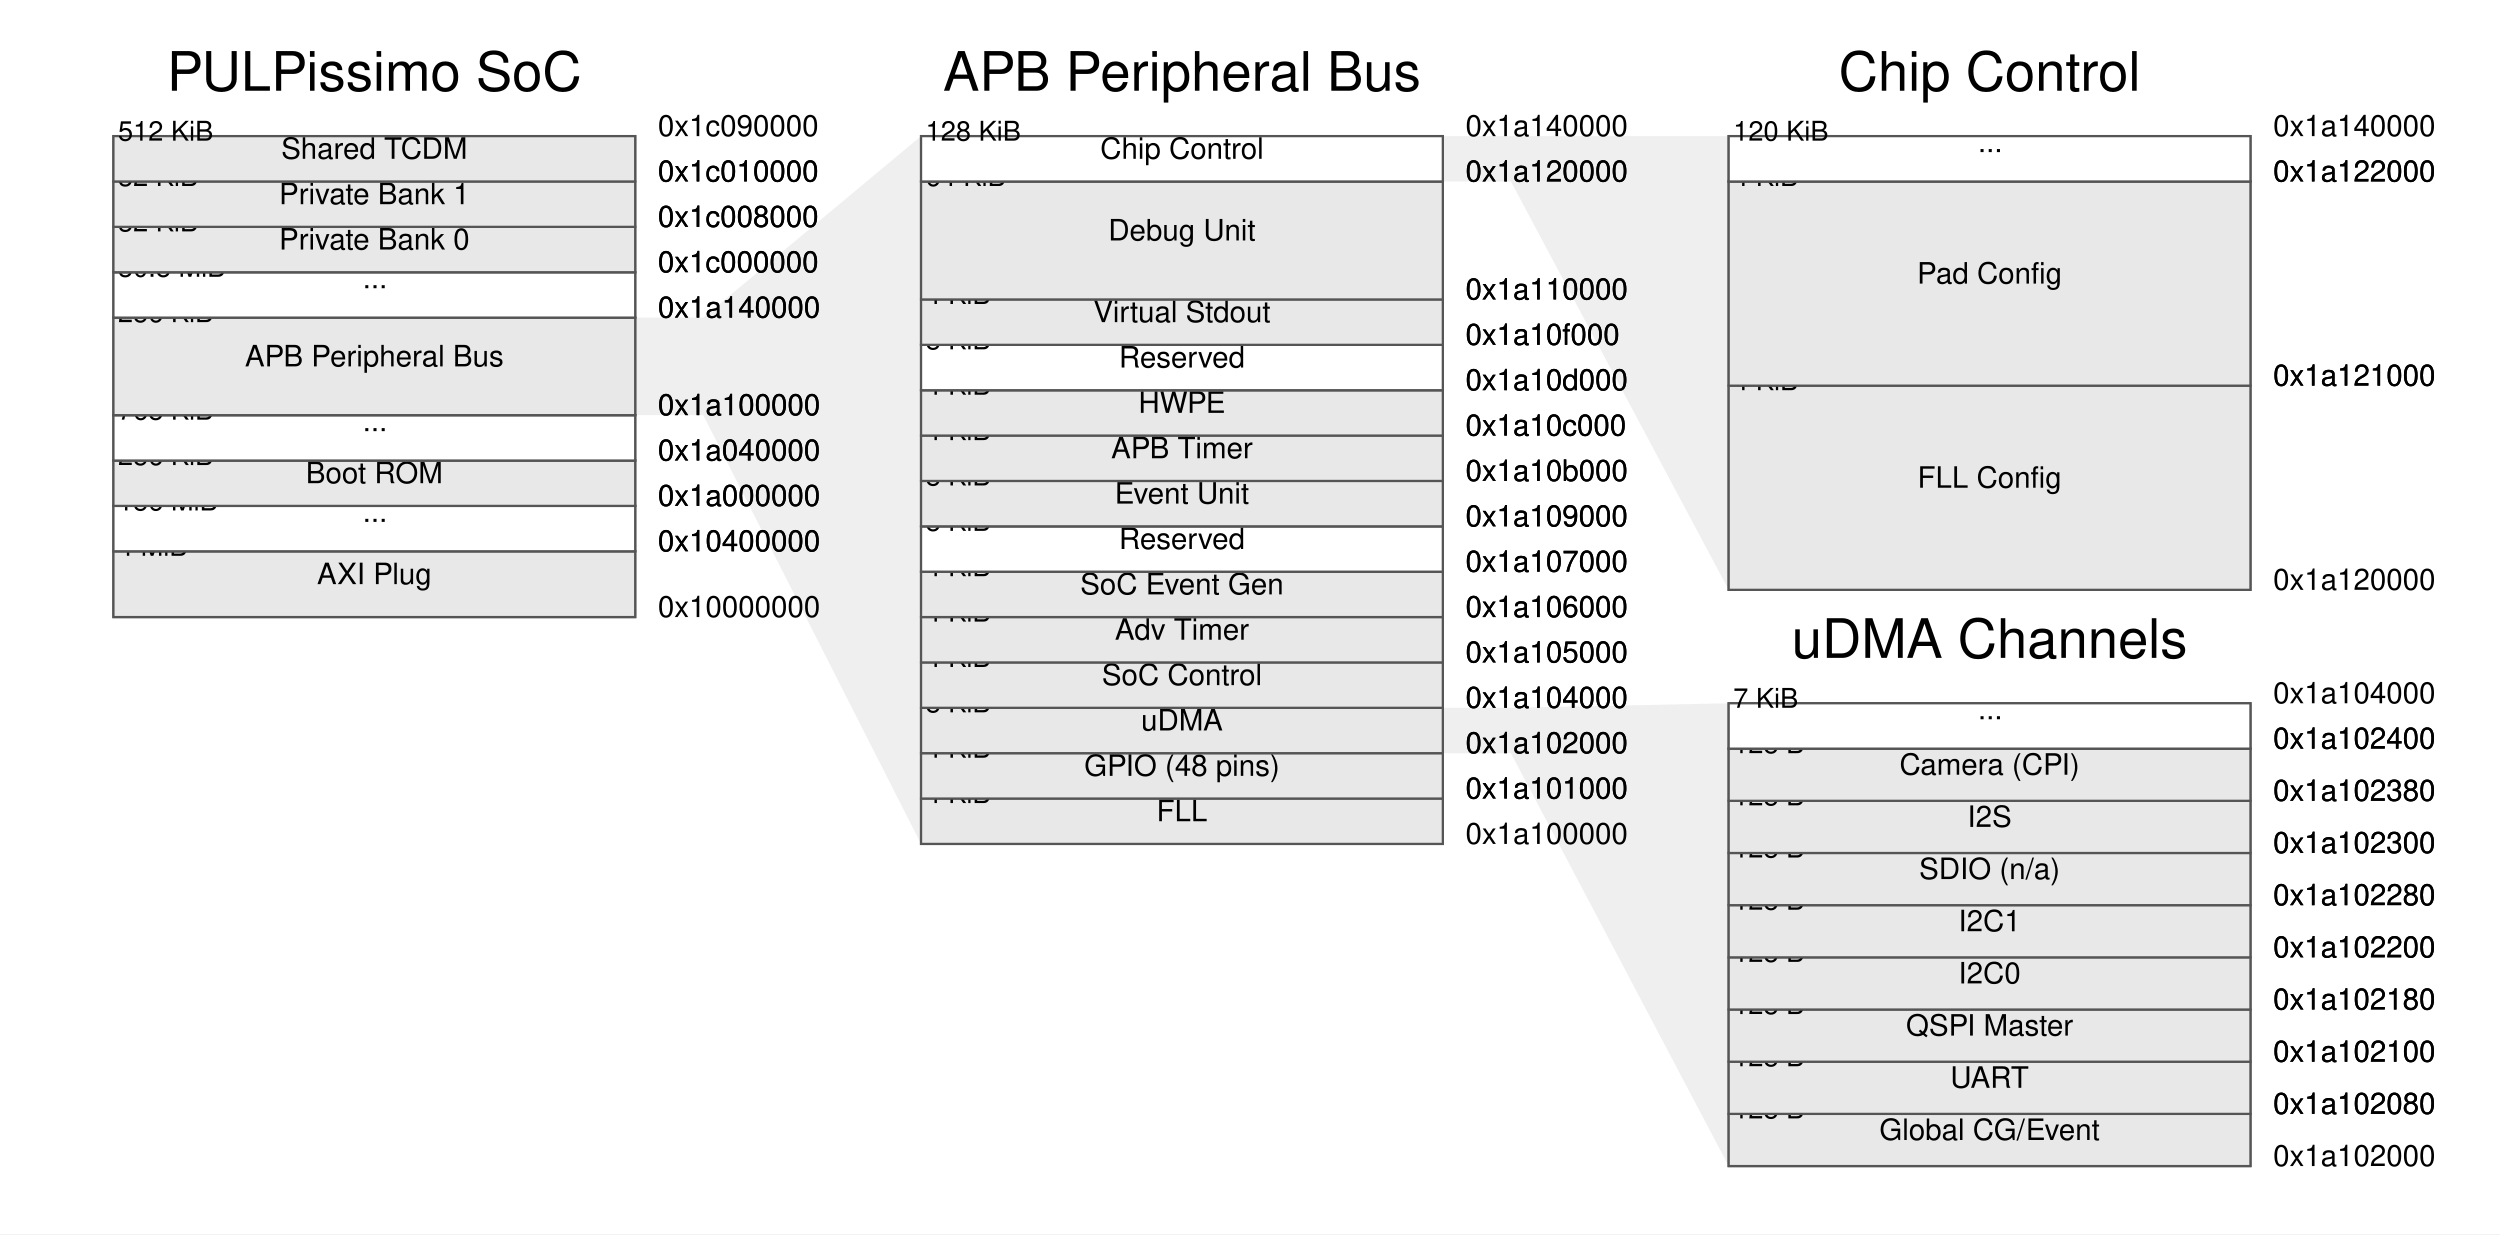
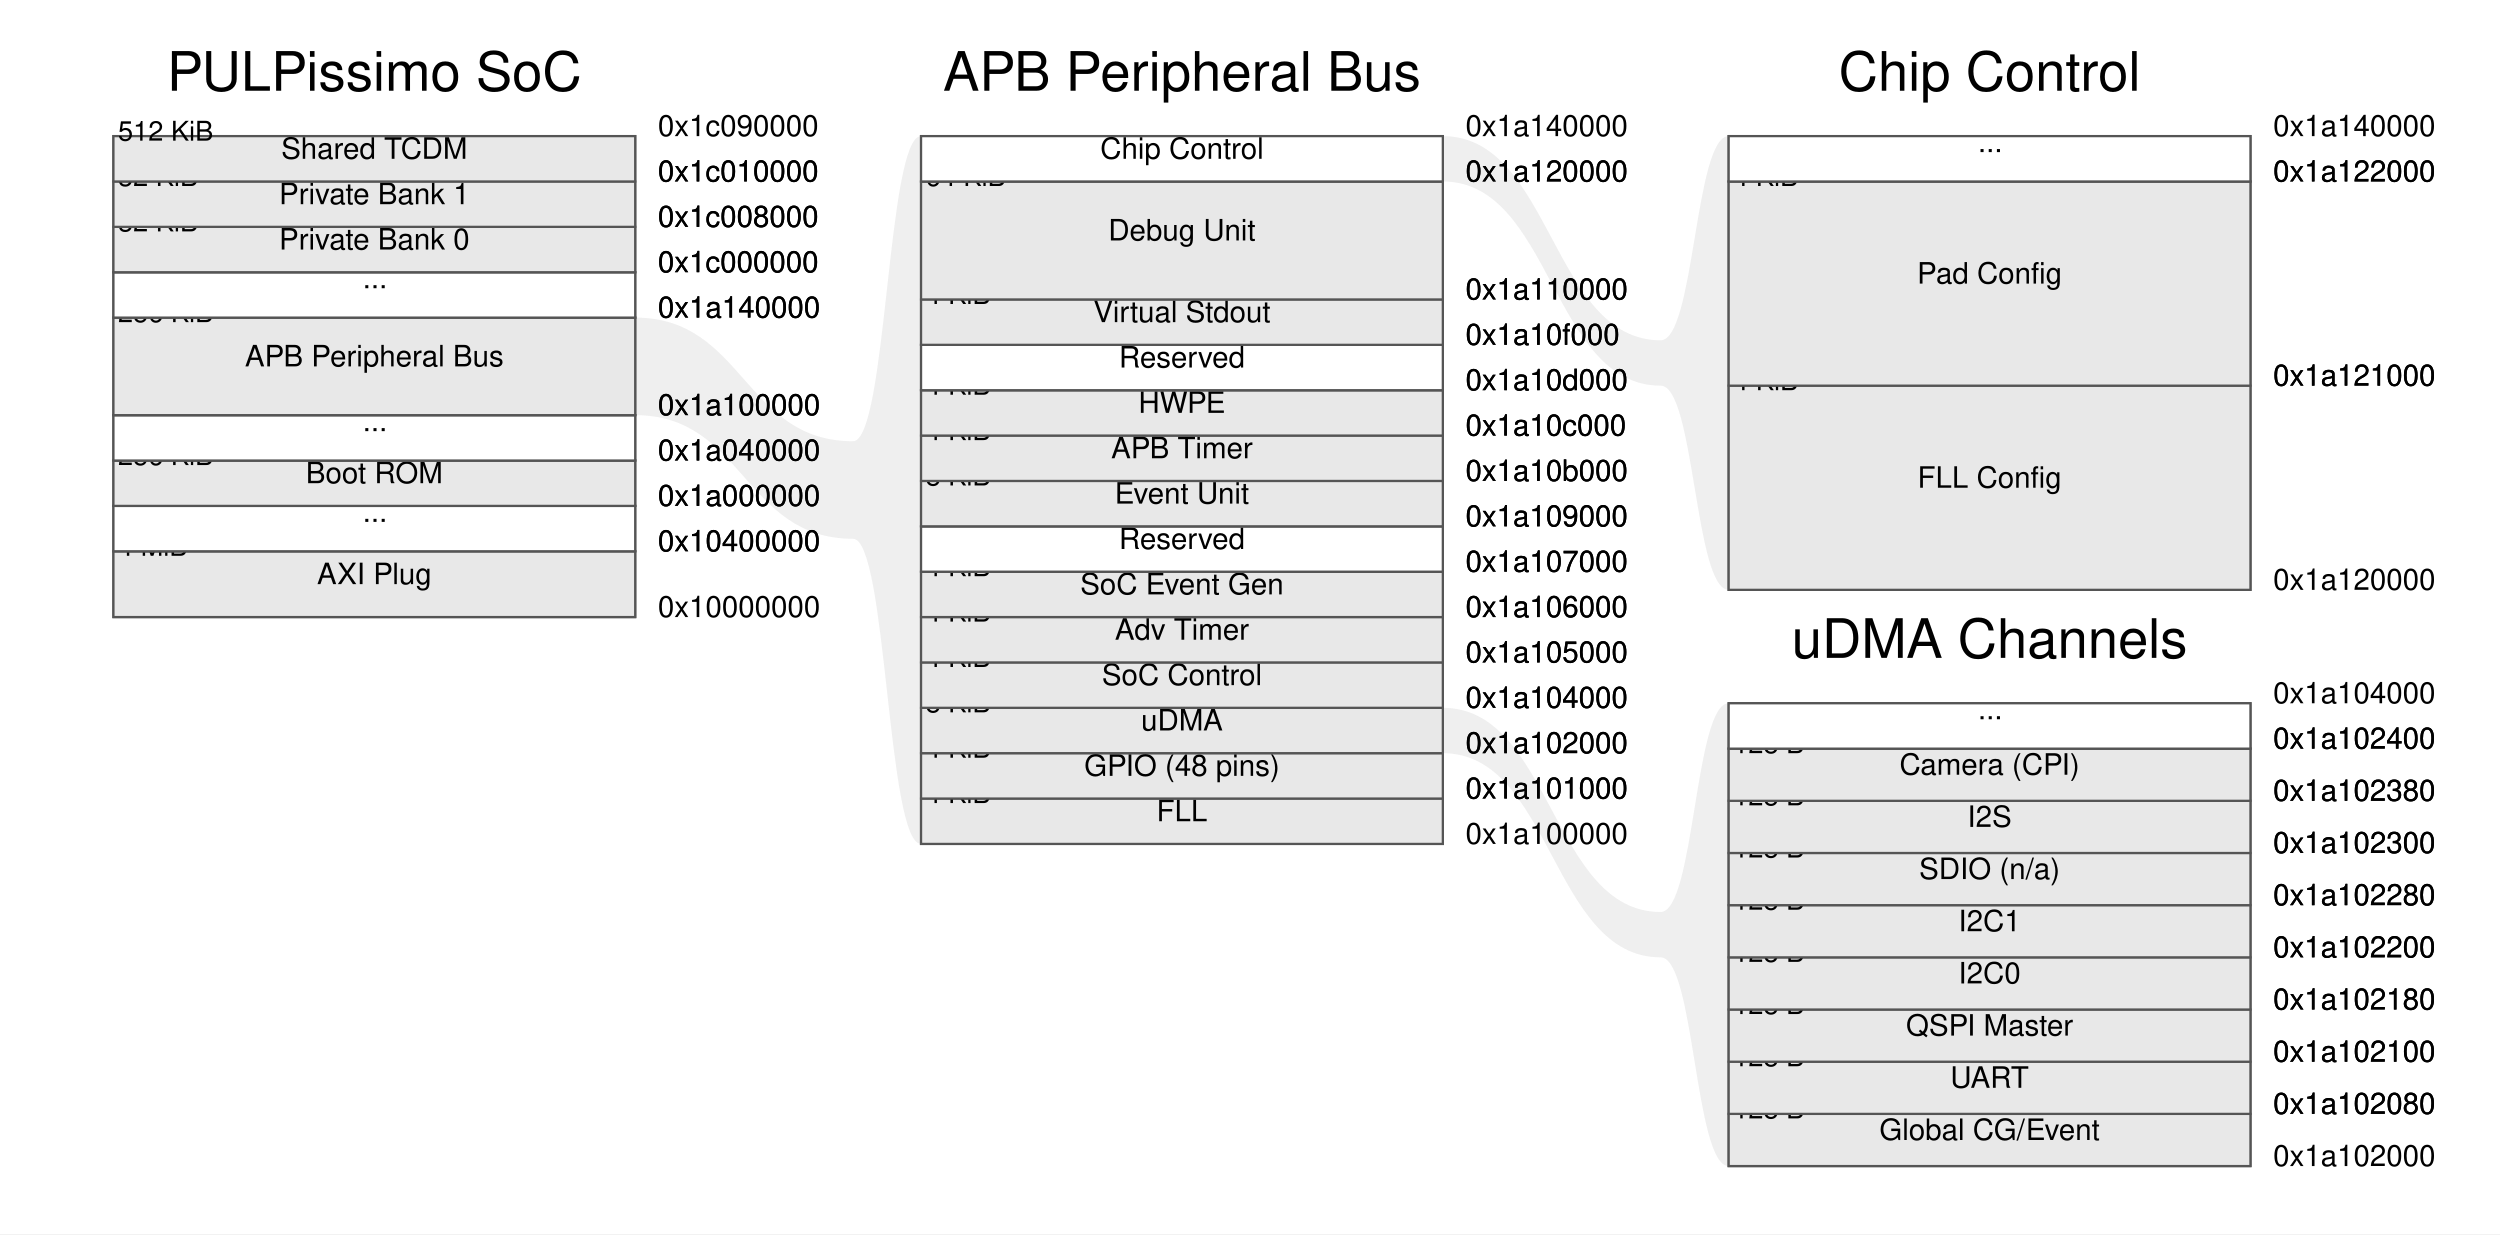
<svg xmlns="http://www.w3.org/2000/svg" width="1102" height="544" viewBox="0 0 1102 544">
  <rect x="0" y="0" width="1102" height="544" fill="#ffffff" />
  <g>
    <g>
-       <path d="M 280.0,183.0 L 310.0,183.0 L 406.0,372.0 L 406.0,60.0 L 310.0,140.0 L 280.0,140.0 Z" fill="#e8e8e8" stroke="none" opacity="0.7" />
+       <path d="M 280.0,183.0 C 328.0,183.0 328.0,237.5 376.0,237.5 C 391.0,237.5 391.0,372.0 406.0,372.0 L 406.0,60.0 C 391.0,60.0 391.0,194.5 376.0,194.5 C 328.0,194.5 328.0,140.0 280.0,140.0 Z" fill="#e8e8e8" stroke="none" opacity="0.7" />
    </g>
    <g>
-       <path d="M 636.0,80.0 L 666.0,80.0 L 762.0,260.0 L 762.0,60.0 L 666.0,60.0 L 636.0,60.0 Z" fill="#e8e8e8" stroke="none" opacity="0.7" />
+       <path d="M 636.0,80.0 C 684.0,80.0 684.0,170.0 732.0,170.0 C 747.0,170.0 747.0,260.0 762.0,260.0 L 762.0,60.0 C 747.0,60.0 747.0,150.0 732.0,150.0 C 684.0,150.0 684.0,60.0 636.0,60.0 Z" fill="#e8e8e8" stroke="none" opacity="0.7" />
    </g>
    <g>
-       <path d="M 636.0,332.0 L 666.0,332.0 L 762.0,514.0 L 762.0,310.0 L 666.0,312.0 L 636.0,312.0 Z" fill="#e8e8e8" stroke="none" opacity="0.7" />
+       <path d="M 636.0,332.0 C 684.0,332.0 684.0,422.0 732.0,422.0 C 747.0,422.0 747.0,514.0 762.0,514.0 L 762.0,310.0 C 747.0,310.0 747.0,402.0 732.0,402.0 C 684.0,402.0 684.0,312.0 636.0,312.0 Z" fill="#e8e8e8" stroke="none" opacity="0.7" />
    </g>
  </g>
  <g>
    <text x="115.0" y="-20" stroke="none" fill="#000000" stroke-width="0" font-size="24px" font-weight="normal" font-family="Helvetica" text-anchor="middle" alignment-baseline="middle" transform="translate(50.0,60.0)">PULPissimo SoC</text>
    <g transform="translate(50.0,243.0)">
      <rect x="0" y="0" width="230.0" height="29.0" fill="#ffffff" stroke="#555555" stroke-width="1" />
      <rect x="0" y="0.0" width="230.0" height="29.0" fill="#e8e8e8" stroke="#555555" stroke-width="1" />
      <text x="115.0" y="14.5" stroke="none" fill="#000000" stroke-width="0" font-size="13" font-weight="normal" font-family="Helvetica" text-anchor="middle" alignment-baseline="middle">AXI Plug</text>
      <text x="240.0" y="29.0" stroke="none" fill="#000000" stroke-width="0" font-size="13" font-weight="normal" font-family="Helvetica" text-anchor="start" alignment-baseline="middle">0x10000000</text>
      <text x="240.0" y="0.0" stroke="none" fill="#000000" stroke-width="0" font-size="13" font-weight="normal" font-family="Helvetica" text-anchor="start" alignment-baseline="middle">0x10400000</text>
      <text x="2" y="2.0" stroke="none" fill="#000000" stroke-width="0" font-size="12px" font-weight="normal" font-family="Helvetica" text-anchor="start" alignment-baseline="hanging">4 MiB</text>
    </g>
    <g transform="translate(50.0,223.0)">
      <rect x="0" y="0" width="230.0" height="20" fill="#ffffff" stroke="#555555" stroke-width="1" />
      <rect x="0" y="0.0" width="230.0" height="20.0" fill="#ffffff" stroke="#555555" stroke-width="1" />
      <text x="115.0" y="10.0" stroke="none" fill="#000000" stroke-width="0" font-size="13" font-weight="normal" font-family="Helvetica" text-anchor="middle" alignment-baseline="middle">···</text>
      <text x="240.0" y="20.0" stroke="none" fill="#000000" stroke-width="0" font-size="13" font-weight="normal" font-family="Helvetica" text-anchor="start" alignment-baseline="middle">0x10400000</text>
      <text x="240.0" y="0.0" stroke="none" fill="#000000" stroke-width="0" font-size="13" font-weight="normal" font-family="Helvetica" text-anchor="start" alignment-baseline="middle">0x1a000000</text>
-       <text x="2" y="2.0" stroke="none" fill="#000000" stroke-width="0" font-size="12px" font-weight="normal" font-family="Helvetica" text-anchor="start" alignment-baseline="hanging">156 MiB</text>
    </g>
    <g transform="translate(50.0,203.0)">
      <rect x="0" y="0" width="230.0" height="20.0" fill="#ffffff" stroke="#555555" stroke-width="1" />
      <rect x="0" y="0.0" width="230.0" height="20.0" fill="#e8e8e8" stroke="#555555" stroke-width="1" />
      <text x="115.0" y="10.0" stroke="none" fill="#000000" stroke-width="0" font-size="13" font-weight="normal" font-family="Helvetica" text-anchor="middle" alignment-baseline="middle">Boot ROM</text>
      <text x="240.0" y="20.0" stroke="none" fill="#000000" stroke-width="0" font-size="13" font-weight="normal" font-family="Helvetica" text-anchor="start" alignment-baseline="middle">0x1a000000</text>
      <text x="240.0" y="0.0" stroke="none" fill="#000000" stroke-width="0" font-size="13" font-weight="normal" font-family="Helvetica" text-anchor="start" alignment-baseline="middle">0x1a040000</text>
      <text x="2" y="2.0" stroke="none" fill="#000000" stroke-width="0" font-size="12px" font-weight="normal" font-family="Helvetica" text-anchor="start" alignment-baseline="hanging">256 KiB</text>
    </g>
    <g transform="translate(50.0,183.0)">
      <rect x="0" y="0" width="230.0" height="20" fill="#ffffff" stroke="#555555" stroke-width="1" />
      <rect x="0" y="0.0" width="230.0" height="20.0" fill="#ffffff" stroke="#555555" stroke-width="1" />
      <text x="115.0" y="10.0" stroke="none" fill="#000000" stroke-width="0" font-size="13" font-weight="normal" font-family="Helvetica" text-anchor="middle" alignment-baseline="middle">···</text>
      <text x="240.0" y="20.0" stroke="none" fill="#000000" stroke-width="0" font-size="13" font-weight="normal" font-family="Helvetica" text-anchor="start" alignment-baseline="middle">0x1a040000</text>
      <text x="240.0" y="0.0" stroke="none" fill="#000000" stroke-width="0" font-size="13" font-weight="normal" font-family="Helvetica" text-anchor="start" alignment-baseline="middle">0x1a100000</text>
-       <text x="2" y="2.0" stroke="none" fill="#000000" stroke-width="0" font-size="12px" font-weight="normal" font-family="Helvetica" text-anchor="start" alignment-baseline="hanging">768 KiB</text>
    </g>
    <g transform="translate(50.0,140.0)">
      <rect x="0" y="0" width="230.0" height="43.0" fill="#ffffff" stroke="#555555" stroke-width="1" />
      <rect x="0" y="0.0" width="230.0" height="43.0" fill="#e8e8e8" stroke="#555555" stroke-width="1" />
      <text x="115.0" y="21.5" stroke="none" fill="#000000" stroke-width="0" font-size="13" font-weight="normal" font-family="Helvetica" text-anchor="middle" alignment-baseline="middle">APB Peripheral Bus</text>
      <text x="240.0" y="43.0" stroke="none" fill="#000000" stroke-width="0" font-size="13" font-weight="normal" font-family="Helvetica" text-anchor="start" alignment-baseline="middle">0x1a100000</text>
      <text x="240.0" y="0.0" stroke="none" fill="#000000" stroke-width="0" font-size="13" font-weight="normal" font-family="Helvetica" text-anchor="start" alignment-baseline="middle">0x1a140000</text>
      <text x="2" y="2.0" stroke="none" fill="#000000" stroke-width="0" font-size="12px" font-weight="normal" font-family="Helvetica" text-anchor="start" alignment-baseline="hanging">256 KiB</text>
    </g>
    <g transform="translate(50.0,120.0)">
      <rect x="0" y="0" width="230.0" height="20" fill="#ffffff" stroke="#555555" stroke-width="1" />
      <rect x="0" y="0.0" width="230.0" height="20.0" fill="#ffffff" stroke="#555555" stroke-width="1" />
      <text x="115.0" y="10.0" stroke="none" fill="#000000" stroke-width="0" font-size="13" font-weight="normal" font-family="Helvetica" text-anchor="middle" alignment-baseline="middle">···</text>
      <text x="240.0" y="20.0" stroke="none" fill="#000000" stroke-width="0" font-size="13" font-weight="normal" font-family="Helvetica" text-anchor="start" alignment-baseline="middle">0x1a140000</text>
      <text x="240.0" y="0.0" stroke="none" fill="#000000" stroke-width="0" font-size="13" font-weight="normal" font-family="Helvetica" text-anchor="start" alignment-baseline="middle">0x1c000000</text>
-       <text x="2" y="2.0" stroke="none" fill="#000000" stroke-width="0" font-size="12px" font-weight="normal" font-family="Helvetica" text-anchor="start" alignment-baseline="hanging">30.8 MiB</text>
    </g>
    <g transform="translate(50.0,60.0)">
      <rect x="0" y="0" width="230.0" height="60.0" fill="#ffffff" stroke="#555555" stroke-width="1" />
      <rect x="0" y="40.0" width="230.0" height="20.0" fill="#e8e8e8" stroke="#555555" stroke-width="1" />
      <text x="115.0" y="50.0" stroke="none" fill="#000000" stroke-width="0" font-size="13" font-weight="normal" font-family="Helvetica" text-anchor="middle" alignment-baseline="middle">Private Bank 0</text>
      <text x="240.0" y="60.0" stroke="none" fill="#000000" stroke-width="0" font-size="13" font-weight="normal" font-family="Helvetica" text-anchor="start" alignment-baseline="middle">0x1c000000</text>
      <text x="240.0" y="40.0" stroke="none" fill="#000000" stroke-width="0" font-size="13" font-weight="normal" font-family="Helvetica" text-anchor="start" alignment-baseline="middle">0x1c008000</text>
      <text x="2" y="42.0" stroke="none" fill="#000000" stroke-width="0" font-size="12px" font-weight="normal" font-family="Helvetica" text-anchor="start" alignment-baseline="hanging">32 KiB</text>
      <rect x="0" y="20.0" width="230.0" height="20.0" fill="#e8e8e8" stroke="#555555" stroke-width="1" />
      <text x="115.0" y="30.0" stroke="none" fill="#000000" stroke-width="0" font-size="13" font-weight="normal" font-family="Helvetica" text-anchor="middle" alignment-baseline="middle">Private Bank 1</text>
      <text x="240.0" y="40.0" stroke="none" fill="#000000" stroke-width="0" font-size="13" font-weight="normal" font-family="Helvetica" text-anchor="start" alignment-baseline="middle">0x1c008000</text>
      <text x="240.0" y="20.0" stroke="none" fill="#000000" stroke-width="0" font-size="13" font-weight="normal" font-family="Helvetica" text-anchor="start" alignment-baseline="middle">0x1c010000</text>
      <text x="2" y="22.0" stroke="none" fill="#000000" stroke-width="0" font-size="12px" font-weight="normal" font-family="Helvetica" text-anchor="start" alignment-baseline="hanging">32 KiB</text>
      <rect x="0" y="0.0" width="230.0" height="20.0" fill="#e8e8e8" stroke="#555555" stroke-width="1" />
      <text x="115.0" y="10.0" stroke="none" fill="#000000" stroke-width="0" font-size="13" font-weight="normal" font-family="Helvetica" text-anchor="middle" alignment-baseline="middle">Shared TCDM</text>
      <text x="240.0" y="20.0" stroke="none" fill="#000000" stroke-width="0" font-size="13" font-weight="normal" font-family="Helvetica" text-anchor="start" alignment-baseline="middle">0x1c010000</text>
      <text x="240.0" y="0.0" stroke="none" fill="#000000" stroke-width="0" font-size="13" font-weight="normal" font-family="Helvetica" text-anchor="start" alignment-baseline="middle">0x1c090000</text>
      <text x="2" y="2.0" stroke="none" fill="#000000" stroke-width="0" font-size="12px" font-weight="normal" font-family="Helvetica" text-anchor="start" alignment-baseline="hanging">512 KiB</text>
    </g>
  </g>
  <g>
    <text x="115.0" y="-20" stroke="none" fill="#000000" stroke-width="0" font-size="24px" font-weight="normal" font-family="Helvetica" text-anchor="middle" alignment-baseline="middle" transform="translate(406.0,60.0)">APB Peripheral Bus</text>
    <g transform="translate(406.0,252.0)">
      <rect x="0" y="0" width="230.0" height="120.0" fill="#ffffff" stroke="#555555" stroke-width="1" />
      <rect x="0" y="100.0" width="230.0" height="20.0" fill="#e8e8e8" stroke="#555555" stroke-width="1" />
      <text x="115.0" y="110.0" stroke="none" fill="#000000" stroke-width="0" font-size="13" font-weight="normal" font-family="Helvetica" text-anchor="middle" alignment-baseline="middle">FLL</text>
      <text x="240.0" y="120.0" stroke="none" fill="#000000" stroke-width="0" font-size="13" font-weight="normal" font-family="Helvetica" text-anchor="start" alignment-baseline="middle">0x1a100000</text>
      <text x="240.0" y="100.0" stroke="none" fill="#000000" stroke-width="0" font-size="13" font-weight="normal" font-family="Helvetica" text-anchor="start" alignment-baseline="middle">0x1a101000</text>
      <text x="2" y="102.0" stroke="none" fill="#000000" stroke-width="0" font-size="12px" font-weight="normal" font-family="Helvetica" text-anchor="start" alignment-baseline="hanging">4 KiB</text>
      <rect x="0" y="80.0" width="230.0" height="20.0" fill="#e8e8e8" stroke="#555555" stroke-width="1" />
      <text x="115.0" y="90.0" stroke="none" fill="#000000" stroke-width="0" font-size="13" font-weight="normal" font-family="Helvetica" text-anchor="middle" alignment-baseline="middle">GPIO (48 pins)</text>
      <text x="240.0" y="100.0" stroke="none" fill="#000000" stroke-width="0" font-size="13" font-weight="normal" font-family="Helvetica" text-anchor="start" alignment-baseline="middle">0x1a101000</text>
      <text x="240.0" y="80.0" stroke="none" fill="#000000" stroke-width="0" font-size="13" font-weight="normal" font-family="Helvetica" text-anchor="start" alignment-baseline="middle">0x1a102000</text>
      <text x="2" y="82.0" stroke="none" fill="#000000" stroke-width="0" font-size="12px" font-weight="normal" font-family="Helvetica" text-anchor="start" alignment-baseline="hanging">4 KiB</text>
      <rect x="0" y="60.0" width="230.0" height="20.0" fill="#e8e8e8" stroke="#555555" stroke-width="1" />
      <text x="115.0" y="70.0" stroke="none" fill="#000000" stroke-width="0" font-size="13" font-weight="normal" font-family="Helvetica" text-anchor="middle" alignment-baseline="middle">uDMA</text>
      <text x="240.0" y="80.0" stroke="none" fill="#000000" stroke-width="0" font-size="13" font-weight="normal" font-family="Helvetica" text-anchor="start" alignment-baseline="middle">0x1a102000</text>
      <text x="240.0" y="60.0" stroke="none" fill="#000000" stroke-width="0" font-size="13" font-weight="normal" font-family="Helvetica" text-anchor="start" alignment-baseline="middle">0x1a104000</text>
      <text x="2" y="62.0" stroke="none" fill="#000000" stroke-width="0" font-size="12px" font-weight="normal" font-family="Helvetica" text-anchor="start" alignment-baseline="hanging">8 KiB</text>
      <rect x="0" y="40.0" width="230.0" height="20.0" fill="#e8e8e8" stroke="#555555" stroke-width="1" />
      <text x="115.0" y="50.0" stroke="none" fill="#000000" stroke-width="0" font-size="13" font-weight="normal" font-family="Helvetica" text-anchor="middle" alignment-baseline="middle">SoC Control</text>
      <text x="240.0" y="60.0" stroke="none" fill="#000000" stroke-width="0" font-size="13" font-weight="normal" font-family="Helvetica" text-anchor="start" alignment-baseline="middle">0x1a104000</text>
      <text x="240.0" y="40.0" stroke="none" fill="#000000" stroke-width="0" font-size="13" font-weight="normal" font-family="Helvetica" text-anchor="start" alignment-baseline="middle">0x1a105000</text>
      <text x="2" y="42.0" stroke="none" fill="#000000" stroke-width="0" font-size="12px" font-weight="normal" font-family="Helvetica" text-anchor="start" alignment-baseline="hanging">4 KiB</text>
      <rect x="0" y="20.0" width="230.0" height="20.0" fill="#e8e8e8" stroke="#555555" stroke-width="1" />
      <text x="115.0" y="30.0" stroke="none" fill="#000000" stroke-width="0" font-size="13" font-weight="normal" font-family="Helvetica" text-anchor="middle" alignment-baseline="middle">Adv Timer</text>
      <text x="240.0" y="40.0" stroke="none" fill="#000000" stroke-width="0" font-size="13" font-weight="normal" font-family="Helvetica" text-anchor="start" alignment-baseline="middle">0x1a105000</text>
      <text x="240.0" y="20.0" stroke="none" fill="#000000" stroke-width="0" font-size="13" font-weight="normal" font-family="Helvetica" text-anchor="start" alignment-baseline="middle">0x1a106000</text>
      <text x="2" y="22.0" stroke="none" fill="#000000" stroke-width="0" font-size="12px" font-weight="normal" font-family="Helvetica" text-anchor="start" alignment-baseline="hanging">4 KiB</text>
      <rect x="0" y="0.0" width="230.0" height="20.0" fill="#e8e8e8" stroke="#555555" stroke-width="1" />
      <text x="115.0" y="10.0" stroke="none" fill="#000000" stroke-width="0" font-size="13" font-weight="normal" font-family="Helvetica" text-anchor="middle" alignment-baseline="middle">SoC Event Gen</text>
      <text x="240.0" y="20.0" stroke="none" fill="#000000" stroke-width="0" font-size="13" font-weight="normal" font-family="Helvetica" text-anchor="start" alignment-baseline="middle">0x1a106000</text>
      <text x="240.0" y="0.0" stroke="none" fill="#000000" stroke-width="0" font-size="13" font-weight="normal" font-family="Helvetica" text-anchor="start" alignment-baseline="middle">0x1a107000</text>
      <text x="2" y="2.0" stroke="none" fill="#000000" stroke-width="0" font-size="12px" font-weight="normal" font-family="Helvetica" text-anchor="start" alignment-baseline="hanging">4 KiB</text>
    </g>
    <g transform="translate(406.0,232.0)">
      <rect x="0" y="0" width="230.0" height="20" fill="#ffffff" stroke="#555555" stroke-width="1" />
      <rect x="0" y="0.0" width="230.0" height="20.0" fill="#ffffff" stroke="#555555" stroke-width="1" />
      <text x="115.0" y="10.0" stroke="none" fill="#000000" stroke-width="0" font-size="13" font-weight="normal" font-family="Helvetica" text-anchor="middle" alignment-baseline="middle">Reserved</text>
      <text x="240.0" y="20.0" stroke="none" fill="#000000" stroke-width="0" font-size="13" font-weight="normal" font-family="Helvetica" text-anchor="start" alignment-baseline="middle">0x1a107000</text>
      <text x="240.0" y="0.0" stroke="none" fill="#000000" stroke-width="0" font-size="13" font-weight="normal" font-family="Helvetica" text-anchor="start" alignment-baseline="middle">0x1a109000</text>
-       <text x="2" y="2.0" stroke="none" fill="#000000" stroke-width="0" font-size="12px" font-weight="normal" font-family="Helvetica" text-anchor="start" alignment-baseline="hanging">8 KiB</text>
    </g>
    <g transform="translate(406.0,172.0)">
      <rect x="0" y="0" width="230.0" height="60.0" fill="#ffffff" stroke="#555555" stroke-width="1" />
      <rect x="0" y="40.0" width="230.0" height="20.0" fill="#e8e8e8" stroke="#555555" stroke-width="1" />
      <text x="115.0" y="50.0" stroke="none" fill="#000000" stroke-width="0" font-size="13" font-weight="normal" font-family="Helvetica" text-anchor="middle" alignment-baseline="middle">Event Unit</text>
      <text x="240.0" y="60.0" stroke="none" fill="#000000" stroke-width="0" font-size="13" font-weight="normal" font-family="Helvetica" text-anchor="start" alignment-baseline="middle">0x1a109000</text>
      <text x="240.0" y="40.0" stroke="none" fill="#000000" stroke-width="0" font-size="13" font-weight="normal" font-family="Helvetica" text-anchor="start" alignment-baseline="middle">0x1a10b000</text>
      <text x="2" y="42.0" stroke="none" fill="#000000" stroke-width="0" font-size="12px" font-weight="normal" font-family="Helvetica" text-anchor="start" alignment-baseline="hanging">8 KiB</text>
      <rect x="0" y="20.0" width="230.0" height="20.0" fill="#e8e8e8" stroke="#555555" stroke-width="1" />
      <text x="115.0" y="30.0" stroke="none" fill="#000000" stroke-width="0" font-size="13" font-weight="normal" font-family="Helvetica" text-anchor="middle" alignment-baseline="middle">APB Timer</text>
      <text x="240.0" y="40.0" stroke="none" fill="#000000" stroke-width="0" font-size="13" font-weight="normal" font-family="Helvetica" text-anchor="start" alignment-baseline="middle">0x1a10b000</text>
      <text x="240.0" y="20.0" stroke="none" fill="#000000" stroke-width="0" font-size="13" font-weight="normal" font-family="Helvetica" text-anchor="start" alignment-baseline="middle">0x1a10c000</text>
      <text x="2" y="22.0" stroke="none" fill="#000000" stroke-width="0" font-size="12px" font-weight="normal" font-family="Helvetica" text-anchor="start" alignment-baseline="hanging">4 KiB</text>
      <rect x="0" y="0.0" width="230.0" height="20.0" fill="#e8e8e8" stroke="#555555" stroke-width="1" />
      <text x="115.0" y="10.0" stroke="none" fill="#000000" stroke-width="0" font-size="13" font-weight="normal" font-family="Helvetica" text-anchor="middle" alignment-baseline="middle">HWPE</text>
      <text x="240.0" y="20.0" stroke="none" fill="#000000" stroke-width="0" font-size="13" font-weight="normal" font-family="Helvetica" text-anchor="start" alignment-baseline="middle">0x1a10c000</text>
      <text x="240.0" y="0.0" stroke="none" fill="#000000" stroke-width="0" font-size="13" font-weight="normal" font-family="Helvetica" text-anchor="start" alignment-baseline="middle">0x1a10d000</text>
      <text x="2" y="2.0" stroke="none" fill="#000000" stroke-width="0" font-size="12px" font-weight="normal" font-family="Helvetica" text-anchor="start" alignment-baseline="hanging">4 KiB</text>
    </g>
    <g transform="translate(406.0,152.0)">
      <rect x="0" y="0" width="230.0" height="20" fill="#ffffff" stroke="#555555" stroke-width="1" />
      <rect x="0" y="0.0" width="230.0" height="20.0" fill="#ffffff" stroke="#555555" stroke-width="1" />
      <text x="115.0" y="10.0" stroke="none" fill="#000000" stroke-width="0" font-size="13" font-weight="normal" font-family="Helvetica" text-anchor="middle" alignment-baseline="middle">Reserved</text>
      <text x="240.0" y="20.0" stroke="none" fill="#000000" stroke-width="0" font-size="13" font-weight="normal" font-family="Helvetica" text-anchor="start" alignment-baseline="middle">0x1a10d000</text>
      <text x="240.0" y="0.0" stroke="none" fill="#000000" stroke-width="0" font-size="13" font-weight="normal" font-family="Helvetica" text-anchor="start" alignment-baseline="middle">0x1a10f000</text>
-       <text x="2" y="2.0" stroke="none" fill="#000000" stroke-width="0" font-size="12px" font-weight="normal" font-family="Helvetica" text-anchor="start" alignment-baseline="hanging">8 KiB</text>
    </g>
    <g transform="translate(406.0,80.0)">
      <rect x="0" y="0" width="230.0" height="72.0" fill="#ffffff" stroke="#555555" stroke-width="1" />
      <rect x="0" y="52.0" width="230.0" height="20.0" fill="#e8e8e8" stroke="#555555" stroke-width="1" />
      <text x="115.0" y="62.0" stroke="none" fill="#000000" stroke-width="0" font-size="13" font-weight="normal" font-family="Helvetica" text-anchor="middle" alignment-baseline="middle">Virtual Stdout</text>
      <text x="240.0" y="72.0" stroke="none" fill="#000000" stroke-width="0" font-size="13" font-weight="normal" font-family="Helvetica" text-anchor="start" alignment-baseline="middle">0x1a10f000</text>
      <text x="240.0" y="52.0" stroke="none" fill="#000000" stroke-width="0" font-size="13" font-weight="normal" font-family="Helvetica" text-anchor="start" alignment-baseline="middle">0x1a110000</text>
      <text x="2" y="54.0" stroke="none" fill="#000000" stroke-width="0" font-size="12px" font-weight="normal" font-family="Helvetica" text-anchor="start" alignment-baseline="hanging">4 KiB</text>
      <rect x="0" y="0.0" width="230.0" height="52.0" fill="#e8e8e8" stroke="#555555" stroke-width="1" />
      <text x="115.0" y="26.0" stroke="none" fill="#000000" stroke-width="0" font-size="13" font-weight="normal" font-family="Helvetica" text-anchor="middle" alignment-baseline="middle">Debug Unit</text>
      <text x="240.0" y="52.0" stroke="none" fill="#000000" stroke-width="0" font-size="13" font-weight="normal" font-family="Helvetica" text-anchor="start" alignment-baseline="middle">0x1a110000</text>
      <text x="240.0" y="0.0" stroke="none" fill="#000000" stroke-width="0" font-size="13" font-weight="normal" font-family="Helvetica" text-anchor="start" alignment-baseline="middle">0x1a120000</text>
      <text x="2" y="2.0" stroke="none" fill="#000000" stroke-width="0" font-size="12px" font-weight="normal" font-family="Helvetica" text-anchor="start" alignment-baseline="hanging">64 KiB</text>
    </g>
    <g transform="translate(406.0,60.0)">
      <rect x="0" y="0" width="230.0" height="20" fill="#ffffff" stroke="#555555" stroke-width="1" />
      <rect x="0" y="0.0" width="230.0" height="20.0" fill="#ffffff" stroke="#555555" stroke-width="1" />
      <text x="115.0" y="10.0" stroke="none" fill="#000000" stroke-width="0" font-size="13" font-weight="normal" font-family="Helvetica" text-anchor="middle" alignment-baseline="middle">Chip Control</text>
      <text x="240.0" y="20.0" stroke="none" fill="#000000" stroke-width="0" font-size="13" font-weight="normal" font-family="Helvetica" text-anchor="start" alignment-baseline="middle">0x1a120000</text>
      <text x="240.0" y="0.0" stroke="none" fill="#000000" stroke-width="0" font-size="13" font-weight="normal" font-family="Helvetica" text-anchor="start" alignment-baseline="middle">0x1a140000</text>
-       <text x="2" y="2.0" stroke="none" fill="#000000" stroke-width="0" font-size="12px" font-weight="normal" font-family="Helvetica" text-anchor="start" alignment-baseline="hanging">128 KiB</text>
    </g>
  </g>
  <g>
    <text x="115.0" y="-20" stroke="none" fill="#000000" stroke-width="0" font-size="24px" font-weight="normal" font-family="Helvetica" text-anchor="middle" alignment-baseline="middle" transform="translate(762.0,60.0)">Chip Control</text>
    <g transform="translate(762.0,80.0)">
      <rect x="0" y="0" width="230.0" height="180.0" fill="#ffffff" stroke="#555555" stroke-width="1" />
      <rect x="0" y="90.0" width="230.0" height="90.0" fill="#e8e8e8" stroke="#555555" stroke-width="1" />
      <text x="115.0" y="135.0" stroke="none" fill="#000000" stroke-width="0" font-size="13" font-weight="normal" font-family="Helvetica" text-anchor="middle" alignment-baseline="middle">FLL Config</text>
      <text x="240.0" y="180.0" stroke="none" fill="#000000" stroke-width="0" font-size="13" font-weight="normal" font-family="Helvetica" text-anchor="start" alignment-baseline="middle">0x1a120000</text>
      <text x="240.0" y="90.0" stroke="none" fill="#000000" stroke-width="0" font-size="13" font-weight="normal" font-family="Helvetica" text-anchor="start" alignment-baseline="middle">0x1a121000</text>
      <text x="2" y="92.0" stroke="none" fill="#000000" stroke-width="0" font-size="12px" font-weight="normal" font-family="Helvetica" text-anchor="start" alignment-baseline="hanging">4 KiB</text>
      <rect x="0" y="0.0" width="230.0" height="90.0" fill="#e8e8e8" stroke="#555555" stroke-width="1" />
      <text x="115.0" y="45.0" stroke="none" fill="#000000" stroke-width="0" font-size="13" font-weight="normal" font-family="Helvetica" text-anchor="middle" alignment-baseline="middle">Pad Config</text>
      <text x="240.0" y="90.0" stroke="none" fill="#000000" stroke-width="0" font-size="13" font-weight="normal" font-family="Helvetica" text-anchor="start" alignment-baseline="middle">0x1a121000</text>
      <text x="240.0" y="0.0" stroke="none" fill="#000000" stroke-width="0" font-size="13" font-weight="normal" font-family="Helvetica" text-anchor="start" alignment-baseline="middle">0x1a122000</text>
      <text x="2" y="2.0" stroke="none" fill="#000000" stroke-width="0" font-size="12px" font-weight="normal" font-family="Helvetica" text-anchor="start" alignment-baseline="hanging">4 KiB</text>
    </g>
    <g transform="translate(762.0,60.0)">
      <rect x="0" y="0" width="230.0" height="20" fill="#ffffff" stroke="#555555" stroke-width="1" />
      <rect x="0" y="0.0" width="230.0" height="20.0" fill="#ffffff" stroke="#555555" stroke-width="1" />
      <text x="115.0" y="10.0" stroke="none" fill="#000000" stroke-width="0" font-size="13" font-weight="normal" font-family="Helvetica" text-anchor="middle" alignment-baseline="middle">···</text>
      <text x="240.0" y="20.0" stroke="none" fill="#000000" stroke-width="0" font-size="13" font-weight="normal" font-family="Helvetica" text-anchor="start" alignment-baseline="middle">0x1a122000</text>
      <text x="240.0" y="0.0" stroke="none" fill="#000000" stroke-width="0" font-size="13" font-weight="normal" font-family="Helvetica" text-anchor="start" alignment-baseline="middle">0x1a140000</text>
-       <text x="2" y="2.0" stroke="none" fill="#000000" stroke-width="0" font-size="12px" font-weight="normal" font-family="Helvetica" text-anchor="start" alignment-baseline="hanging">120 KiB</text>
    </g>
  </g>
  <g>
    <text x="115.0" y="-20" stroke="none" fill="#000000" stroke-width="0" font-size="24px" font-weight="normal" font-family="Helvetica" text-anchor="middle" alignment-baseline="middle" transform="translate(762.0,310.0)">uDMA Channels</text>
    <g transform="translate(762.0,330.0)">
      <rect x="0" y="0" width="230.0" height="184.0" fill="#ffffff" stroke="#555555" stroke-width="1" />
      <rect x="0" y="161.0" width="230.0" height="23.0" fill="#e8e8e8" stroke="#555555" stroke-width="1" />
      <text x="115.0" y="172.5" stroke="none" fill="#000000" stroke-width="0" font-size="13" font-weight="normal" font-family="Helvetica" text-anchor="middle" alignment-baseline="middle">Global CG/Event</text>
      <text x="240.0" y="184.0" stroke="none" fill="#000000" stroke-width="0" font-size="13" font-weight="normal" font-family="Helvetica" text-anchor="start" alignment-baseline="middle">0x1a102000</text>
      <text x="240.0" y="161.0" stroke="none" fill="#000000" stroke-width="0" font-size="13" font-weight="normal" font-family="Helvetica" text-anchor="start" alignment-baseline="middle">0x1a102080</text>
      <text x="2" y="163.0" stroke="none" fill="#000000" stroke-width="0" font-size="12px" font-weight="normal" font-family="Helvetica" text-anchor="start" alignment-baseline="hanging">128 B</text>
      <rect x="0" y="138.0" width="230.0" height="23.0" fill="#e8e8e8" stroke="#555555" stroke-width="1" />
      <text x="115.0" y="149.5" stroke="none" fill="#000000" stroke-width="0" font-size="13" font-weight="normal" font-family="Helvetica" text-anchor="middle" alignment-baseline="middle">UART</text>
      <text x="240.0" y="161.0" stroke="none" fill="#000000" stroke-width="0" font-size="13" font-weight="normal" font-family="Helvetica" text-anchor="start" alignment-baseline="middle">0x1a102080</text>
      <text x="240.0" y="138.0" stroke="none" fill="#000000" stroke-width="0" font-size="13" font-weight="normal" font-family="Helvetica" text-anchor="start" alignment-baseline="middle">0x1a102100</text>
      <text x="2" y="140.0" stroke="none" fill="#000000" stroke-width="0" font-size="12px" font-weight="normal" font-family="Helvetica" text-anchor="start" alignment-baseline="hanging">128 B</text>
      <rect x="0" y="115.0" width="230.0" height="23.0" fill="#e8e8e8" stroke="#555555" stroke-width="1" />
      <text x="115.0" y="126.5" stroke="none" fill="#000000" stroke-width="0" font-size="13" font-weight="normal" font-family="Helvetica" text-anchor="middle" alignment-baseline="middle">QSPI Master</text>
      <text x="240.0" y="138.0" stroke="none" fill="#000000" stroke-width="0" font-size="13" font-weight="normal" font-family="Helvetica" text-anchor="start" alignment-baseline="middle">0x1a102100</text>
      <text x="240.0" y="115.0" stroke="none" fill="#000000" stroke-width="0" font-size="13" font-weight="normal" font-family="Helvetica" text-anchor="start" alignment-baseline="middle">0x1a102180</text>
      <text x="2" y="117.0" stroke="none" fill="#000000" stroke-width="0" font-size="12px" font-weight="normal" font-family="Helvetica" text-anchor="start" alignment-baseline="hanging">128 B</text>
      <rect x="0" y="92.0" width="230.0" height="23.0" fill="#e8e8e8" stroke="#555555" stroke-width="1" />
      <text x="115.0" y="103.5" stroke="none" fill="#000000" stroke-width="0" font-size="13" font-weight="normal" font-family="Helvetica" text-anchor="middle" alignment-baseline="middle">I2C0</text>
      <text x="240.0" y="115.0" stroke="none" fill="#000000" stroke-width="0" font-size="13" font-weight="normal" font-family="Helvetica" text-anchor="start" alignment-baseline="middle">0x1a102180</text>
      <text x="240.0" y="92.0" stroke="none" fill="#000000" stroke-width="0" font-size="13" font-weight="normal" font-family="Helvetica" text-anchor="start" alignment-baseline="middle">0x1a102200</text>
      <text x="2" y="94.0" stroke="none" fill="#000000" stroke-width="0" font-size="12px" font-weight="normal" font-family="Helvetica" text-anchor="start" alignment-baseline="hanging">128 B</text>
      <rect x="0" y="69.0" width="230.0" height="23.0" fill="#e8e8e8" stroke="#555555" stroke-width="1" />
      <text x="115.0" y="80.5" stroke="none" fill="#000000" stroke-width="0" font-size="13" font-weight="normal" font-family="Helvetica" text-anchor="middle" alignment-baseline="middle">I2C1</text>
      <text x="240.0" y="92.0" stroke="none" fill="#000000" stroke-width="0" font-size="13" font-weight="normal" font-family="Helvetica" text-anchor="start" alignment-baseline="middle">0x1a102200</text>
      <text x="240.0" y="69.0" stroke="none" fill="#000000" stroke-width="0" font-size="13" font-weight="normal" font-family="Helvetica" text-anchor="start" alignment-baseline="middle">0x1a102280</text>
      <text x="2" y="71.0" stroke="none" fill="#000000" stroke-width="0" font-size="12px" font-weight="normal" font-family="Helvetica" text-anchor="start" alignment-baseline="hanging">128 B</text>
      <rect x="0" y="46.0" width="230.0" height="23.0" fill="#e8e8e8" stroke="#555555" stroke-width="1" />
      <text x="115.0" y="57.5" stroke="none" fill="#000000" stroke-width="0" font-size="13" font-weight="normal" font-family="Helvetica" text-anchor="middle" alignment-baseline="middle">SDIO (n/a)</text>
      <text x="240.0" y="69.0" stroke="none" fill="#000000" stroke-width="0" font-size="13" font-weight="normal" font-family="Helvetica" text-anchor="start" alignment-baseline="middle">0x1a102280</text>
      <text x="240.0" y="46.0" stroke="none" fill="#000000" stroke-width="0" font-size="13" font-weight="normal" font-family="Helvetica" text-anchor="start" alignment-baseline="middle">0x1a102300</text>
      <text x="2" y="48.0" stroke="none" fill="#000000" stroke-width="0" font-size="12px" font-weight="normal" font-family="Helvetica" text-anchor="start" alignment-baseline="hanging">128 B</text>
      <rect x="0" y="23.0" width="230.0" height="23.0" fill="#e8e8e8" stroke="#555555" stroke-width="1" />
      <text x="115.0" y="34.5" stroke="none" fill="#000000" stroke-width="0" font-size="13" font-weight="normal" font-family="Helvetica" text-anchor="middle" alignment-baseline="middle">I2S</text>
      <text x="240.0" y="46.0" stroke="none" fill="#000000" stroke-width="0" font-size="13" font-weight="normal" font-family="Helvetica" text-anchor="start" alignment-baseline="middle">0x1a102300</text>
      <text x="240.0" y="23.0" stroke="none" fill="#000000" stroke-width="0" font-size="13" font-weight="normal" font-family="Helvetica" text-anchor="start" alignment-baseline="middle">0x1a102380</text>
      <text x="2" y="25.0" stroke="none" fill="#000000" stroke-width="0" font-size="12px" font-weight="normal" font-family="Helvetica" text-anchor="start" alignment-baseline="hanging">128 B</text>
      <rect x="0" y="0.0" width="230.0" height="23.0" fill="#e8e8e8" stroke="#555555" stroke-width="1" />
      <text x="115.0" y="11.5" stroke="none" fill="#000000" stroke-width="0" font-size="13" font-weight="normal" font-family="Helvetica" text-anchor="middle" alignment-baseline="middle">Camera (CPI)</text>
      <text x="240.0" y="23.0" stroke="none" fill="#000000" stroke-width="0" font-size="13" font-weight="normal" font-family="Helvetica" text-anchor="start" alignment-baseline="middle">0x1a102380</text>
      <text x="240.0" y="0.0" stroke="none" fill="#000000" stroke-width="0" font-size="13" font-weight="normal" font-family="Helvetica" text-anchor="start" alignment-baseline="middle">0x1a102400</text>
      <text x="2" y="2.0" stroke="none" fill="#000000" stroke-width="0" font-size="12px" font-weight="normal" font-family="Helvetica" text-anchor="start" alignment-baseline="hanging">128 B</text>
    </g>
    <g transform="translate(762.0,310.0)">
      <rect x="0" y="0" width="230.0" height="20" fill="#ffffff" stroke="#555555" stroke-width="1" />
      <rect x="0" y="0.0" width="230.0" height="20.0" fill="#ffffff" stroke="#555555" stroke-width="1" />
      <text x="115.0" y="10.0" stroke="none" fill="#000000" stroke-width="0" font-size="13" font-weight="normal" font-family="Helvetica" text-anchor="middle" alignment-baseline="middle">···</text>
      <text x="240.0" y="20.0" stroke="none" fill="#000000" stroke-width="0" font-size="13" font-weight="normal" font-family="Helvetica" text-anchor="start" alignment-baseline="middle">0x1a102400</text>
      <text x="240.0" y="0.0" stroke="none" fill="#000000" stroke-width="0" font-size="13" font-weight="normal" font-family="Helvetica" text-anchor="start" alignment-baseline="middle">0x1a104000</text>
-       <text x="2" y="2.0" stroke="none" fill="#000000" stroke-width="0" font-size="12px" font-weight="normal" font-family="Helvetica" text-anchor="start" alignment-baseline="hanging">7 KiB</text>
    </g>
  </g>
  <g>
    <g transform="translate(50.0,243.0)" />
    <g transform="translate(50.0,223.0)" />
    <g transform="translate(50.0,203.0)" />
    <g transform="translate(50.0,183.0)" />
    <g transform="translate(50.0,140.0)" />
    <g transform="translate(50.0,120.0)" />
    <g transform="translate(50.0,60.0)" />
    <g transform="translate(406.0,252.0)" />
    <g transform="translate(406.0,232.0)" />
    <g transform="translate(406.0,172.0)" />
    <g transform="translate(406.0,152.0)" />
    <g transform="translate(406.0,80.0)" />
    <g transform="translate(406.0,60.0)" />
    <g transform="translate(762.0,80.0)" />
    <g transform="translate(762.0,60.0)" />
    <g transform="translate(762.0,330.0)" />
    <g transform="translate(762.0,310.0)" />
  </g>
  <g>
    <g transform="translate(50.0,243.0)">
      <g />
    </g>
    <g transform="translate(50.0,223.0)">
      <g />
    </g>
    <g transform="translate(50.0,203.0)">
      <g />
    </g>
    <g transform="translate(50.0,183.0)">
      <g />
    </g>
    <g transform="translate(50.0,140.0)">
      <g />
    </g>
    <g transform="translate(50.0,120.0)">
      <g />
    </g>
    <g transform="translate(50.0,60.0)">
      <g />
      <g />
      <g />
    </g>
    <g transform="translate(406.0,252.0)">
      <g />
      <g />
      <g />
      <g />
      <g />
      <g />
    </g>
    <g transform="translate(406.0,232.0)">
      <g />
    </g>
    <g transform="translate(406.0,172.0)">
      <g />
      <g />
      <g />
    </g>
    <g transform="translate(406.0,152.0)">
      <g />
    </g>
    <g transform="translate(406.0,80.0)">
      <g />
      <g />
    </g>
    <g transform="translate(406.0,60.0)">
      <g />
    </g>
    <g transform="translate(762.0,80.0)">
      <g />
      <g />
    </g>
    <g transform="translate(762.0,60.0)">
      <g />
    </g>
    <g transform="translate(762.0,330.0)">
      <g />
      <g />
      <g />
      <g />
      <g />
      <g />
      <g />
      <g />
    </g>
    <g transform="translate(762.0,310.0)">
      <g />
    </g>
  </g>
</svg>
